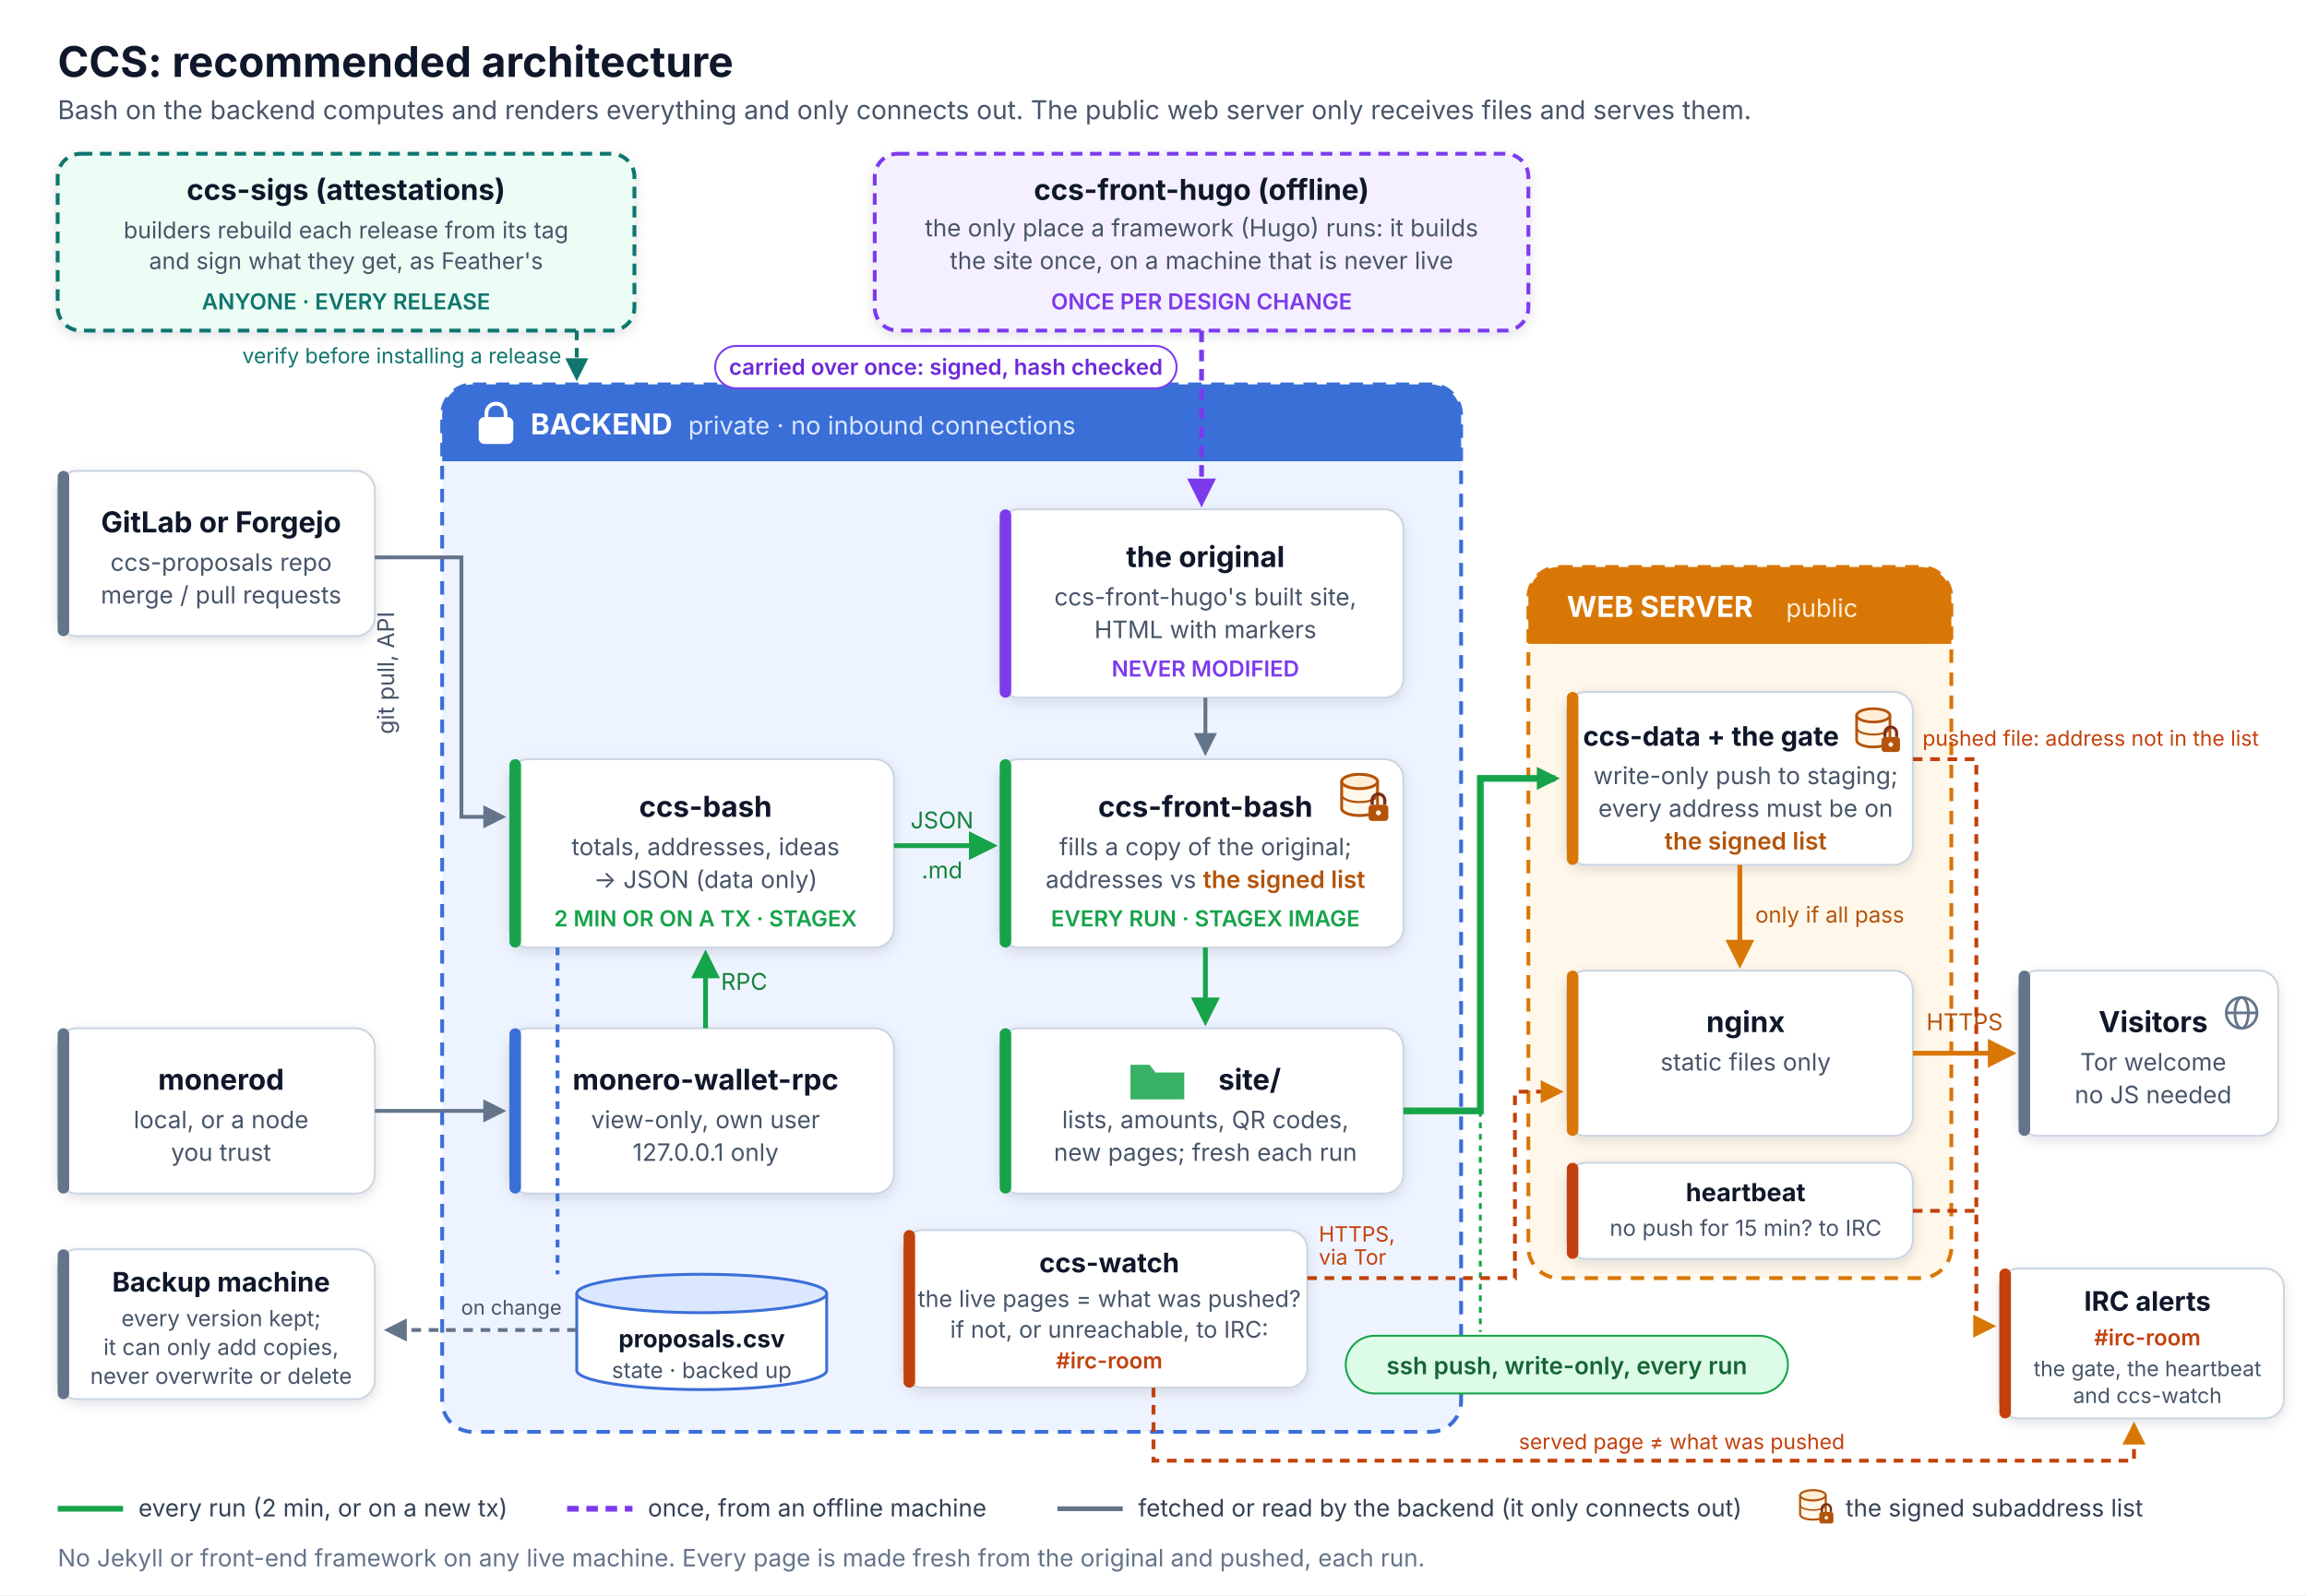
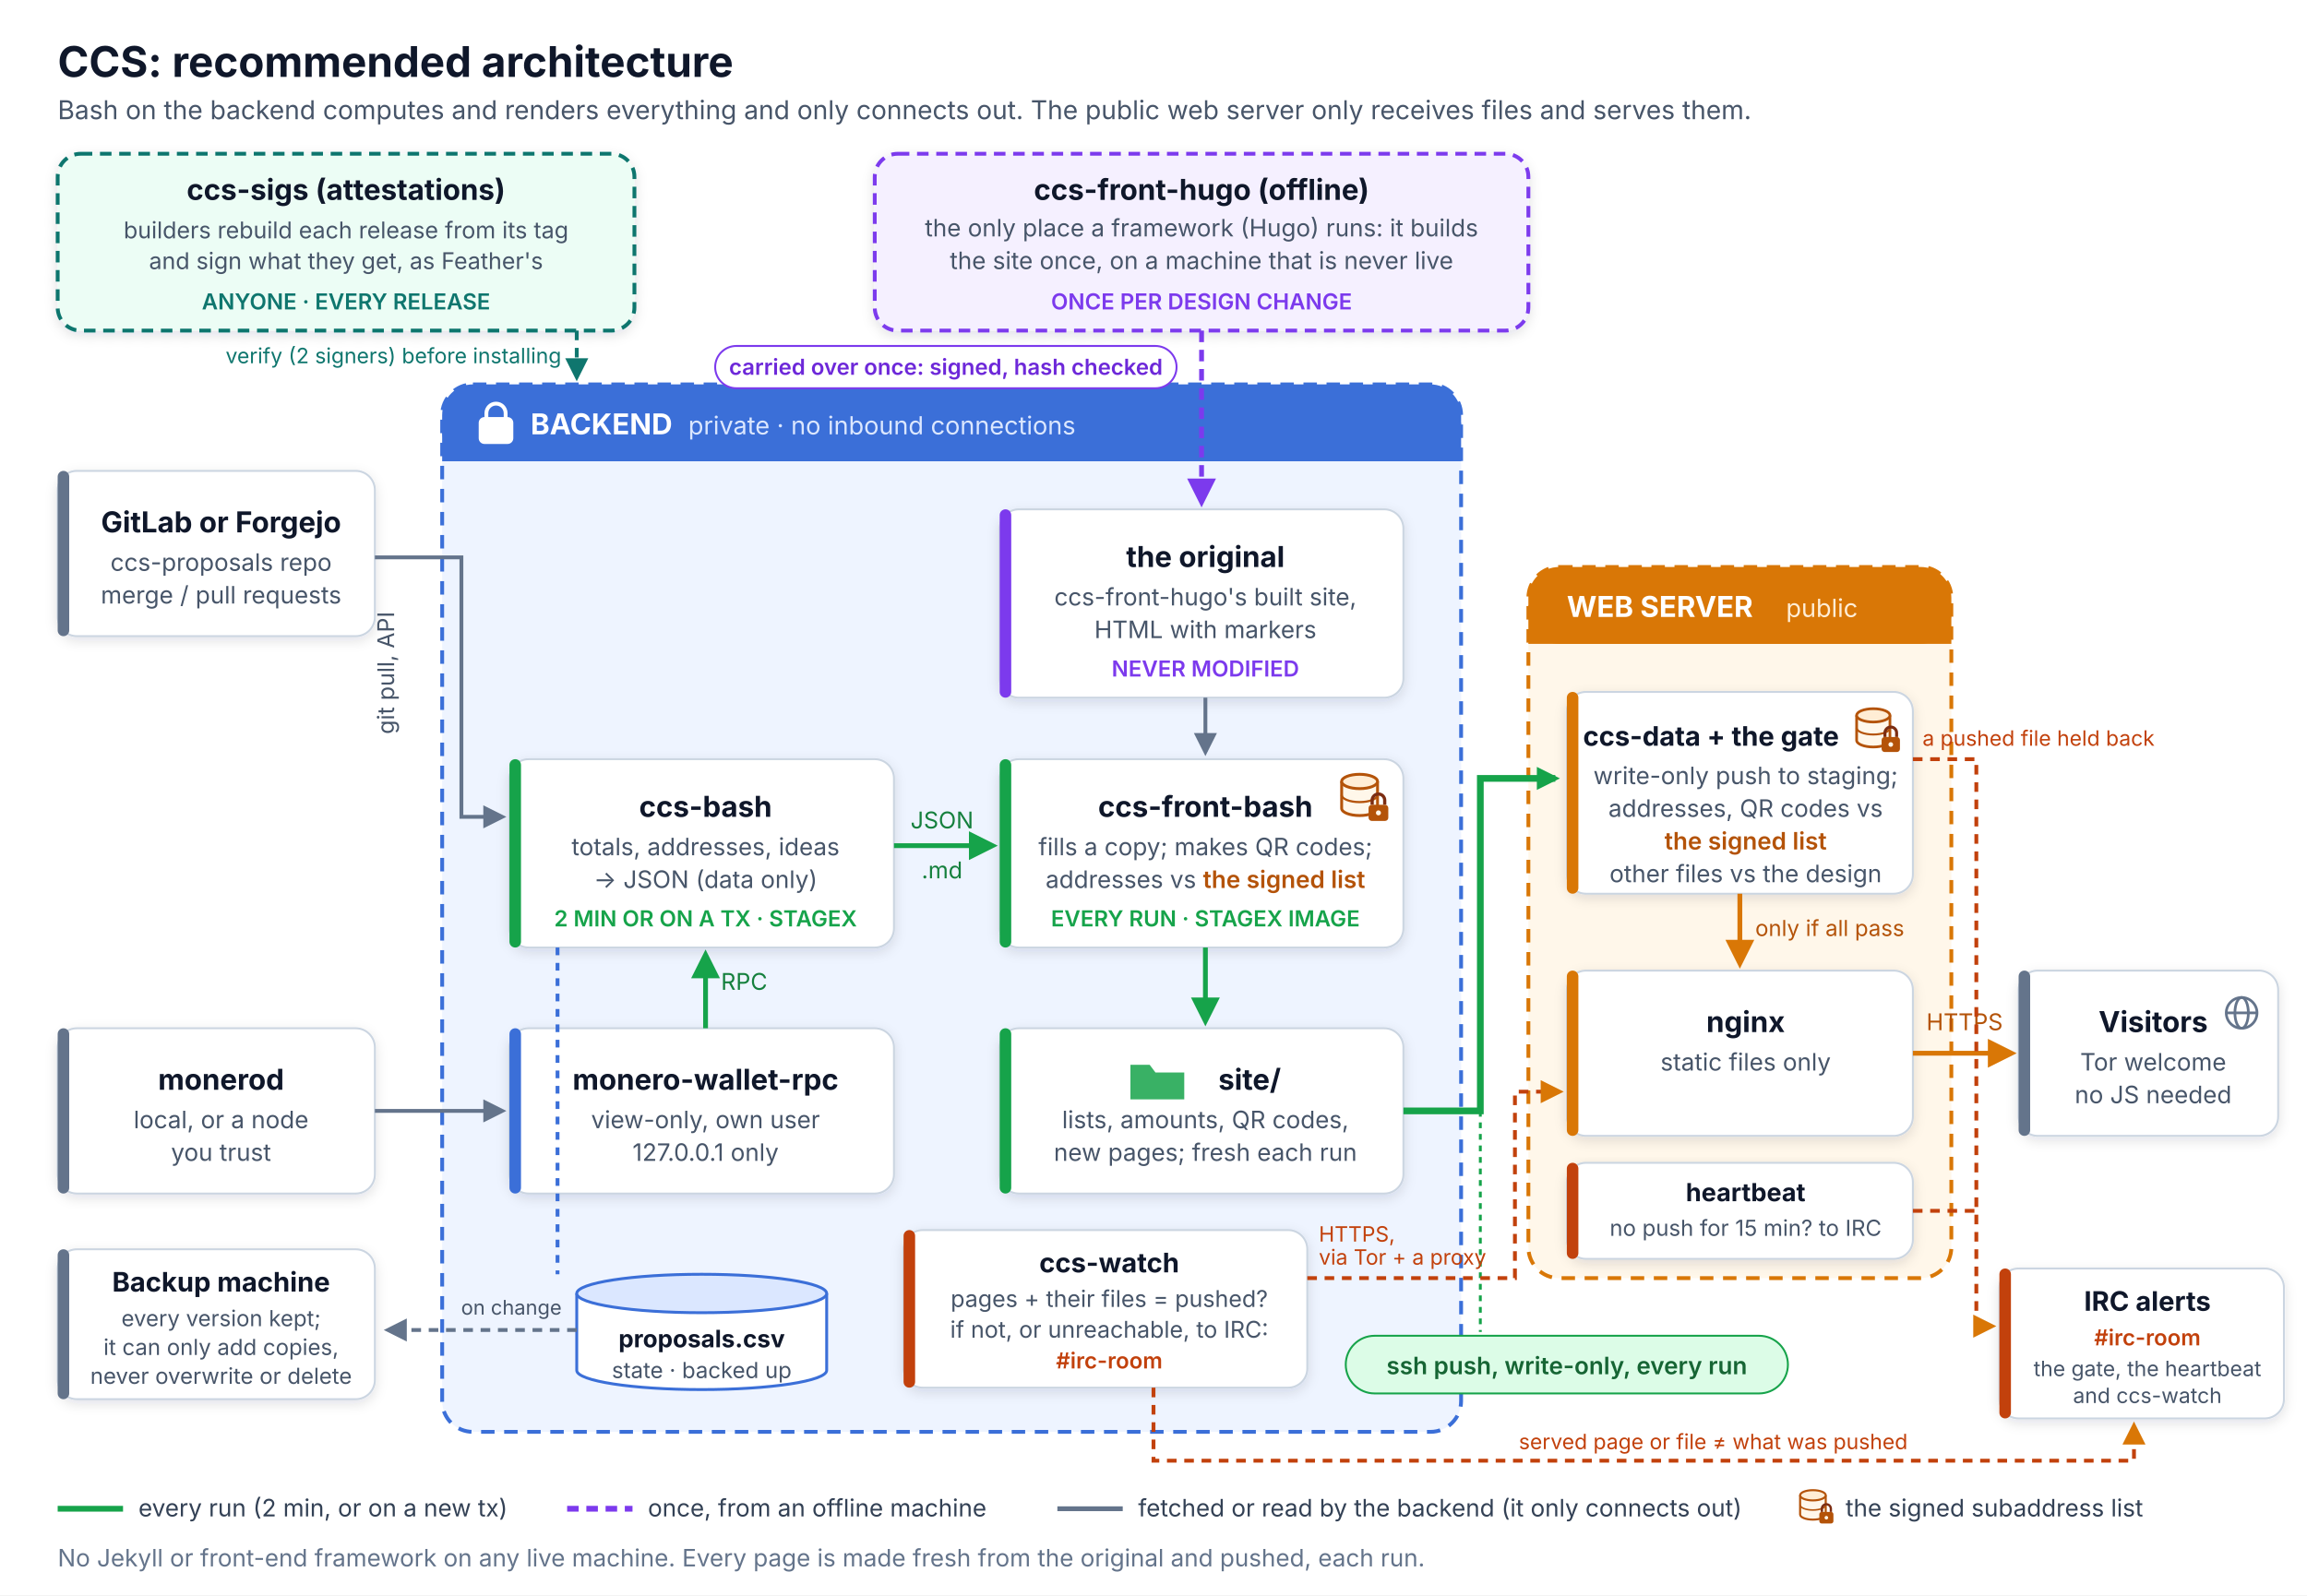
<svg xmlns="http://www.w3.org/2000/svg" viewBox="0 0 1200 830" width="1200" height="830" font-family="Inter, Helvetica, Arial, sans-serif">
  <defs>
    <filter id="sh" x="-10%" y="-10%" width="120%" height="130%">
      <feDropShadow dx="0" dy="2" stdDeviation="3" flood-color="#0f172a" flood-opacity="0.12" />
    </filter>
    <marker id="g" viewBox="0 0 10 10" refX="8" refY="5" markerWidth="6" markerHeight="6" orient="auto">
      <path d="M0,0 L10,5 L0,10 z" fill="#16a34a" />
    </marker>
    <marker id="gb" viewBox="0 0 10 10" refX="8" refY="5" markerWidth="12" markerHeight="12" markerUnits="userSpaceOnUse" orient="auto">
      <path d="M0,0 L10,5 L0,10 z" fill="#16a34a" />
    </marker>
    <marker id="p" viewBox="0 0 10 10" refX="8" refY="5" markerWidth="6" markerHeight="6" orient="auto">
      <path d="M0,0 L10,5 L0,10 z" fill="#7c3aed" />
    </marker>
    <marker id="t" viewBox="0 0 10 10" refX="8" refY="5" markerWidth="6" markerHeight="6" orient="auto">
      <path d="M0,0 L10,5 L0,10 z" fill="#0f766e" />
    </marker>
    <marker id="s" viewBox="0 0 10 10" refX="8" refY="5" markerWidth="6" markerHeight="6" orient="auto">
      <path d="M0,0 L10,5 L0,10 z" fill="#64748b" />
    </marker>
    <marker id="o" viewBox="0 0 10 10" refX="8" refY="5" markerWidth="6" markerHeight="6" orient="auto">
      <path d="M0,0 L10,5 L0,10 z" fill="#d97706" />
    </marker>
    <symbol id="signedlist" viewBox="0 0 30 30">
      <path d="M2,6 V21 A10,4 0 0 0 22,21 V6" fill="#fff7ea" stroke="#b45309" stroke-width="1.6" />
      <ellipse cx="12" cy="6" rx="10" ry="4" fill="#ffedd5" stroke="#b45309" stroke-width="1.6" />
      <path d="M2,13.5 A10,4 0 0 0 22,13.5" fill="none" stroke="#b45309" stroke-width="1.2" />
      <path d="M19,19 V16.5 a3.5,3.5 0 0 1 7,0 V19" fill="none" stroke="#7c2d12" stroke-width="1.8" />
      <rect x="17" y="19" width="11" height="9" rx="1.8" fill="#b45309" />
      <circle cx="22.5" cy="23.5" r="1.4" fill="#fff7ea" />
    </symbol>
  </defs>
  <rect width="1200" height="830" fill="#ffffff" />
  <text x="30" y="40" font-size="22" font-weight="700" fill="#0f172a">CCS: recommended architecture</text>
  <text x="30" y="62" font-size="13.5" fill="#475569">Bash on the backend computes and renders everything and only connects out. The public web server only receives files and serves them.</text>
  <g transform="translate(0,115)">
    <rect x="230" y="85" width="530" height="545" rx="16" fill="#eef4ff" stroke="#3b6fd8" stroke-width="2" stroke-dasharray="7 5" />
    <rect x="230" y="85" width="530" height="40" rx="16" fill="#3b6fd8" />
    <rect x="230" y="105" width="530" height="20" fill="#3b6fd8" />
    <g transform="translate(250,95)" fill="none" stroke="#ffffff" stroke-width="2">
      <rect x="0" y="8" width="16" height="12" rx="2" fill="#ffffff" />
      <path d="M3,8 V5 a5,5 0 0 1 10,0 V8" />
    </g>
    <text x="276" y="111" font-size="15" font-weight="700" fill="#ffffff">BACKEND</text>
    <text x="358" y="111" font-size="13" fill="#dbe7ff">private · no inbound connections</text>
    <rect x="795" y="180" width="220" height="370" rx="16" fill="#fff7ea" stroke="#d97706" stroke-width="2" stroke-dasharray="7 5" />
    <rect x="795" y="180" width="220" height="40" rx="16" fill="#d97706" />
    <rect x="795" y="200" width="220" height="20" fill="#d97706" />
    <text x="815" y="206" font-size="15" font-weight="700" fill="#ffffff">WEB SERVER</text>
    <text x="929" y="206" font-size="13" fill="#ffedd5">public</text>
    <g filter="url(#sh)">
      <rect x="30" y="130" width="165" height="86" rx="10" fill="#ffffff" stroke="#cbd5e1" />
      <rect x="30" y="420" width="165" height="86" rx="10" fill="#ffffff" stroke="#cbd5e1" />
    </g>
    <rect x="30" y="130" width="6" height="86" rx="3" fill="#64748b" />
    <rect x="30" y="420" width="6" height="86" rx="3" fill="#64748b" />
    <text x="115" y="162" text-anchor="middle" font-size="15" font-weight="700" fill="#0f172a">GitLab or Forgejo</text>
    <text x="115" y="182" text-anchor="middle" font-size="12.5" fill="#475569">ccs-proposals repo</text>
    <text x="115" y="199" text-anchor="middle" font-size="12.5" fill="#475569">merge / pull requests</text>
    <text x="115" y="452" text-anchor="middle" font-size="15" font-weight="700" fill="#0f172a">monerod</text>
    <text x="115" y="472" text-anchor="middle" font-size="12.5" fill="#475569">local, or a node</text>
    <text x="115" y="489" text-anchor="middle" font-size="12.5" fill="#475569">you trust</text>
    <g filter="url(#sh)" fill="#ffffff" stroke="#cbd5e1">
      <rect x="520" y="150" width="210" height="98" rx="10" />
      <rect x="265" y="280" width="200" height="98" rx="10" />
      <rect x="520" y="280" width="210" height="98" rx="10" />
      <rect x="265" y="420" width="200" height="86" rx="10" />
      <rect x="520" y="420" width="210" height="86" rx="10" />
    </g>
    <rect x="520" y="150" width="6" height="98" rx="3" fill="#7c3aed" />
    <rect x="265" y="280" width="6" height="98" rx="3" fill="#16a34a" />
    <rect x="520" y="280" width="6" height="98" rx="3" fill="#16a34a" />
    <rect x="265" y="420" width="6" height="86" rx="3" fill="#3b6fd8" />
    <rect x="520" y="420" width="6" height="86" rx="3" fill="#16a34a" />
    <g text-anchor="middle">
      <text x="627" y="180" font-size="15" font-weight="700" fill="#0f172a">the original</text>
      <text x="627" y="200" font-size="12.5" fill="#475569">ccs-front-hugo's built site,</text>
      <text x="627" y="217" font-size="12.5" fill="#475569">HTML with markers</text>
      <text x="627" y="237" font-size="11.5" font-weight="600" fill="#7c3aed">NEVER MODIFIED</text>
      <text x="367" y="310" font-size="15" font-weight="700" fill="#0f172a">ccs-bash</text>
      <text x="367" y="330" font-size="12.5" fill="#475569">totals, addresses, ideas</text>
      <text x="367" y="347" font-size="12.5" fill="#475569">→ JSON (data only)</text>
      <text x="367" y="367" font-size="11.5" font-weight="600" fill="#16a34a">2 MIN OR ON A TX · STAGEX</text>
      <text x="627" y="310" font-size="15" font-weight="700" fill="#0f172a">ccs-front-bash</text>
      <use href="#signedlist" x="696" y="286" width="28" height="28" />
-       <text x="627" y="330" font-size="12.5" fill="#475569">fills a copy of the original;</text>
+       <text x="627" y="330" font-size="12.5" fill="#475569">fills a copy; makes QR codes;</text>
      <text x="627" y="347" font-size="12.5" fill="#475569">addresses vs <tspan font-weight="600" fill="#b45309">the signed list</tspan>
      </text>
      <text x="627" y="367" font-size="11.5" font-weight="600" fill="#16a34a">EVERY RUN · STAGEX IMAGE</text>
      <text x="367" y="452" font-size="15" font-weight="700" fill="#0f172a">monero-wallet-rpc</text>
      <text x="367" y="472" font-size="12.5" fill="#475569">view-only, own user</text>
      <text x="367" y="489" font-size="12.5" fill="#475569">127.0.0.1 only</text>
      <text x="650" y="452" font-size="15" font-weight="700" fill="#0f172a">site/</text>
      <text x="627" y="472" font-size="12.5" fill="#475569">lists, amounts, QR codes,</text>
      <text x="627" y="489" font-size="12.5" fill="#475569">new pages; fresh each run</text>
    </g>
    <path d="M588,439 h10 l3,4 h15 v14 h-28 z" fill="#16a34a" opacity="0.85" />
    <g transform="translate(300,548)">
      <path d="M0,10 v40 a65,10 0 0 0 130,0 v-40" fill="#ffffff" stroke="#3b6fd8" stroke-width="1.5" />
      <ellipse cx="65" cy="10" rx="65" ry="10" fill="#dbe7ff" stroke="#3b6fd8" stroke-width="1.5" />
      <text x="65" y="38" text-anchor="middle" font-size="12.5" font-weight="700" fill="#0f172a">proposals.csv</text>
      <text x="65" y="54" text-anchor="middle" font-size="11.5" fill="#475569">state · backed up</text>
    </g>
    <rect x="30" y="535" width="165" height="78" rx="10" fill="#ffffff" stroke="#cbd5e1" filter="url(#sh)" />
    <rect x="30" y="535" width="6" height="78" rx="3" fill="#64748b" />
    <g text-anchor="middle">
      <text x="115" y="557" font-size="14" font-weight="700" fill="#0f172a">Backup machine</text>
      <text x="115" y="575" font-size="11.5" fill="#475569">every version kept;</text>
      <text x="115" y="590" font-size="11.5" fill="#475569">it can only add copies,</text>
      <text x="115" y="605" font-size="11.5" fill="#475569">never overwrite or delete</text>
    </g>
    <path d="M300,577 H202" fill="none" stroke="#64748b" stroke-width="2" stroke-dasharray="5 4" marker-end="url(#s)" />
    <text x="266" y="569" text-anchor="middle" font-size="10.5" fill="#475569">on change</text>
    <g filter="url(#sh)" fill="#ffffff" stroke="#cbd5e1">
-       <rect x="815" y="245" width="180" height="90" rx="10" />
+       <rect x="815" y="245" width="180" height="105" rx="10" />
      <rect x="815" y="390" width="180" height="86" rx="10" />
      <rect x="1050" y="390" width="135" height="86" rx="10" />
    </g>
-     <rect x="815" y="245" width="6" height="90" rx="3" fill="#d97706" />
+     <rect x="815" y="245" width="6" height="105" rx="3" fill="#d97706" />
    <rect x="815" y="390" width="6" height="86" rx="3" fill="#d97706" />
    <rect x="1050" y="390" width="6" height="86" rx="3" fill="#64748b" />
    <g text-anchor="middle">
      <text x="890" y="273" font-size="14" font-weight="700" fill="#0f172a">ccs-data + the gate</text>
      <use href="#signedlist" x="964" y="252" width="26" height="26" />
      <text x="908" y="293" font-size="12.5" fill="#475569">write-only push to staging;</text>
-       <text x="908" y="310" font-size="12.5" fill="#475569">every address must be on</text>
+       <text x="908" y="310" font-size="12.5" fill="#475569">addresses, QR codes vs</text>
      <text x="908" y="327" font-size="12.5" font-weight="600" fill="#b45309">the signed list</text>
+       <text x="908" y="344" font-size="12.5" fill="#475569">other files vs the design</text>
      <text x="908" y="422" font-size="15" font-weight="700" fill="#0f172a">nginx</text>
      <text x="908" y="442" font-size="12.5" fill="#475569">static files only</text>
      <text x="1120" y="422" font-size="15" font-weight="700" fill="#0f172a">Visitors</text>
      <text x="1120" y="442" font-size="12.5" fill="#475569">Tor welcome</text>
      <text x="1120" y="459" font-size="12.5" fill="#475569">no JS needed</text>
    </g>
    <rect x="815" y="490" width="180" height="50" rx="10" fill="#ffffff" stroke="#cbd5e1" filter="url(#sh)" />
    <rect x="815" y="490" width="6" height="50" rx="3" fill="#c2410c" />
    <text x="908" y="510" text-anchor="middle" font-size="13" font-weight="700" fill="#0f172a">heartbeat</text>
    <text x="908" y="528" text-anchor="middle" font-size="11.5" fill="#475569">no push for 15 min? to IRC</text>
    <path d="M995,515 H1028" fill="none" stroke="#c2410c" stroke-width="2" stroke-dasharray="5 4" />
    <g transform="translate(1158,404)" fill="none" stroke="#64748b" stroke-width="1.4">
      <circle cx="8" cy="8" r="8" />
      <ellipse cx="8" cy="8" rx="3.5" ry="8" />
      <path d="M0,8 h16" />
    </g>
    <g fill="none" stroke="#64748b" stroke-width="2" marker-end="url(#s)">
      <path d="M195,175 H240 V310 H261" />
      <path d="M195,463 H261" />
    </g>
    <text x="200" y="262" font-size="12" fill="#475569" transform="rotate(-90 205 262)">git pull, API</text>
    <g fill="none" stroke="#16a34a" stroke-width="2.5" marker-end="url(#g)">
      <path d="M367,420 V382" />
      <path d="M465,325 H516" />
      <path d="M627,378 V416" />
    </g>
    <path d="M290,378 V548" fill="none" stroke="#3b6fd8" stroke-width="2" stroke-dasharray="4 4" />
    <text x="375" y="400" font-size="12" fill="#15803d">RPC</text>
    <text x="490" y="316" text-anchor="middle" font-size="12" fill="#15803d">JSON</text>
    <text x="490" y="342" text-anchor="middle" font-size="12" fill="#15803d">.md</text>
    <path d="M627,248 V276" fill="none" stroke="#64748b" stroke-width="2" marker-end="url(#s)" />
    <path d="M730,463 H770 V290 H809" fill="none" stroke="#16a34a" stroke-width="3.5" marker-end="url(#gb)" />
    <g transform="translate(700,580)">
      <rect x="0" y="0" width="230" height="30" rx="15" fill="#dcfce7" stroke="#16a34a" />
      <text x="115" y="20" text-anchor="middle" font-size="12.5" font-weight="600" fill="#166534">ssh push, write-only, every run</text>
    </g>
    <path d="M770,463 V578" fill="none" stroke="#16a34a" stroke-width="1.5" stroke-dasharray="3 3" />
-     <path d="M905,335 V386" fill="none" stroke="#d97706" stroke-width="2.5" marker-end="url(#o)" />
-     <text x="913" y="365" font-size="11.5" fill="#b45309">only if all pass</text>
+     <path d="M905,350 V386" fill="none" stroke="#d97706" stroke-width="2.5" marker-end="url(#o)" />
+     <text x="913" y="372" font-size="11.5" fill="#b45309">only if all pass</text>
    <path d="M995,433 H1046" fill="none" stroke="#d97706" stroke-width="2.5" marker-end="url(#o)" />
    <text x="1002" y="421" font-size="12" fill="#b45309">HTTPS</text>
  </g>
  <rect x="30" y="80" width="300" height="92" rx="12" fill="#ecfdf5" stroke="#0f766e" stroke-width="2" stroke-dasharray="6 4" filter="url(#sh)" />
  <g text-anchor="middle">
    <text x="180" y="104" font-size="15" font-weight="700" fill="#0f172a">ccs-sigs (attestations)</text>
    <text x="180" y="124" font-size="12" fill="#475569">builders rebuild each release from its tag</text>
    <text x="180" y="140" font-size="12" fill="#475569">and sign what they get, as Feather's</text>
    <text x="180" y="161" font-size="11.5" font-weight="600" fill="#0f766e">ANYONE · EVERY RELEASE</text>
  </g>
  <path d="M300,172 V196" fill="none" stroke="#0f766e" stroke-width="2" stroke-dasharray="5 4" marker-end="url(#t)" />
-   <text x="292" y="189" text-anchor="end" font-size="11" fill="#0f766e">verify before installing a release</text>
+   <text x="292" y="189" text-anchor="end" font-size="11" fill="#0f766e">verify (2 signers) before installing</text>
  <rect x="455" y="80" width="340" height="92" rx="12" fill="#f5f0ff" stroke="#7c3aed" stroke-width="2" stroke-dasharray="6 4" filter="url(#sh)" />
  <text x="625" y="104" text-anchor="middle" font-size="15" font-weight="700" fill="#0f172a">ccs-front-hugo (offline)</text>
  <text x="625" y="123" text-anchor="middle" font-size="12.5" fill="#475569">the only place a framework (Hugo) runs: it builds</text>
  <text x="625" y="140" text-anchor="middle" font-size="12.5" fill="#475569">the site once, on a machine that is never live</text>
  <text x="625" y="161" text-anchor="middle" font-size="11.5" font-weight="600" fill="#7c3aed">ONCE PER DESIGN CHANGE</text>
  <path d="M625,172 V261" fill="none" stroke="#7c3aed" stroke-width="2.5" stroke-dasharray="6 4" marker-end="url(#p)" />
  <g transform="translate(372,180)">
    <rect x="0" y="0" width="240" height="22" rx="11" fill="#ffffff" stroke="#7c3aed" />
    <text x="120" y="15" text-anchor="middle" font-size="11.5" font-weight="600" fill="#6d28d9">carried over once: signed, hash checked</text>
  </g>
  <rect x="470" y="640" width="210" height="82" rx="10" fill="#ffffff" stroke="#cbd5e1" filter="url(#sh)" />
  <rect x="470" y="640" width="6" height="82" rx="3" fill="#c2410c" />
  <g text-anchor="middle">
    <text x="577" y="662" font-size="14" font-weight="700" fill="#0f172a">ccs-watch</text>
-     <text x="577" y="680" font-size="12" fill="#475569">the live pages = what was pushed?</text>
+     <text x="577" y="680" font-size="12" fill="#475569">pages + their files = pushed?</text>
    <text x="577" y="696" font-size="12" fill="#475569">if not, or unreachable, to IRC:</text>
    <text x="577" y="712" font-size="11.5" font-weight="600" fill="#c2410c">#irc-room</text>
  </g>
  <path d="M680,665 H788 V568 H811" fill="none" stroke="#c2410c" stroke-width="2" stroke-dasharray="5 4" marker-end="url(#o)" />
  <text x="686" y="646" font-size="11" fill="#c2410c">HTTPS,</text>
-   <text x="686" y="658" font-size="11" fill="#c2410c">via Tor</text>
+   <text x="686" y="658" font-size="11" fill="#c2410c">via Tor + a proxy</text>
  <rect x="1040" y="660" width="148" height="78" rx="10" fill="#ffffff" stroke="#cbd5e1" filter="url(#sh)" />
  <rect x="1040" y="660" width="6" height="78" rx="3" fill="#c2410c" />
  <g text-anchor="middle">
    <text x="1117" y="682" font-size="14" font-weight="700" fill="#0f172a">IRC alerts</text>
    <text x="1117" y="700" font-size="11.5" font-weight="600" fill="#c2410c">#irc-room</text>
    <text x="1117" y="716" font-size="11" fill="#475569">the gate, the heartbeat</text>
    <text x="1117" y="730" font-size="11" fill="#475569">and ccs-watch</text>
  </g>
  <path d="M995,395 H1028 V690 H1036" fill="none" stroke="#c2410c" stroke-width="2" stroke-dasharray="5 4" marker-end="url(#o)" />
-   <text x="1000" y="388" font-size="11" fill="#c2410c">pushed file: address not in the list</text>
+   <text x="1000" y="388" font-size="11" fill="#c2410c">a pushed file held back</text>
  <path d="M600,722 V760 H1110 V742" fill="none" stroke="#c2410c" stroke-width="2" stroke-dasharray="5 4" marker-end="url(#o)" />
-   <text x="790" y="754" font-size="11" fill="#c2410c">served page ≠ what was pushed</text>
+   <text x="790" y="754" font-size="11" fill="#c2410c">served page or file ≠ what was pushed</text>
  <g transform="translate(30,775)" font-size="12.5" fill="#334155">
    <path d="M0,10 H34" stroke="#16a34a" stroke-width="3" />
    <text x="42" y="14">every run (2 min, or on a new tx)</text>
    <path d="M265,10 H299" stroke="#7c3aed" stroke-width="3" stroke-dasharray="6 4" />
    <text x="307" y="14">once, from an offline machine</text>
    <path d="M520,10 H554" stroke="#64748b" stroke-width="2.5" />
    <text x="562" y="14">fetched or read by the backend (it only connects out)</text>
    <use href="#signedlist" x="905" y="-1" width="20" height="20" />
    <text x="930" y="14" font-size="12.5" fill="#334155">the signed subaddress list</text>
    <text x="0" y="40" fill="#64748b">No Jekyll or front-end framework on any live machine. Every page is made fresh from the original and pushed, each run.</text>
  </g>
</svg>
